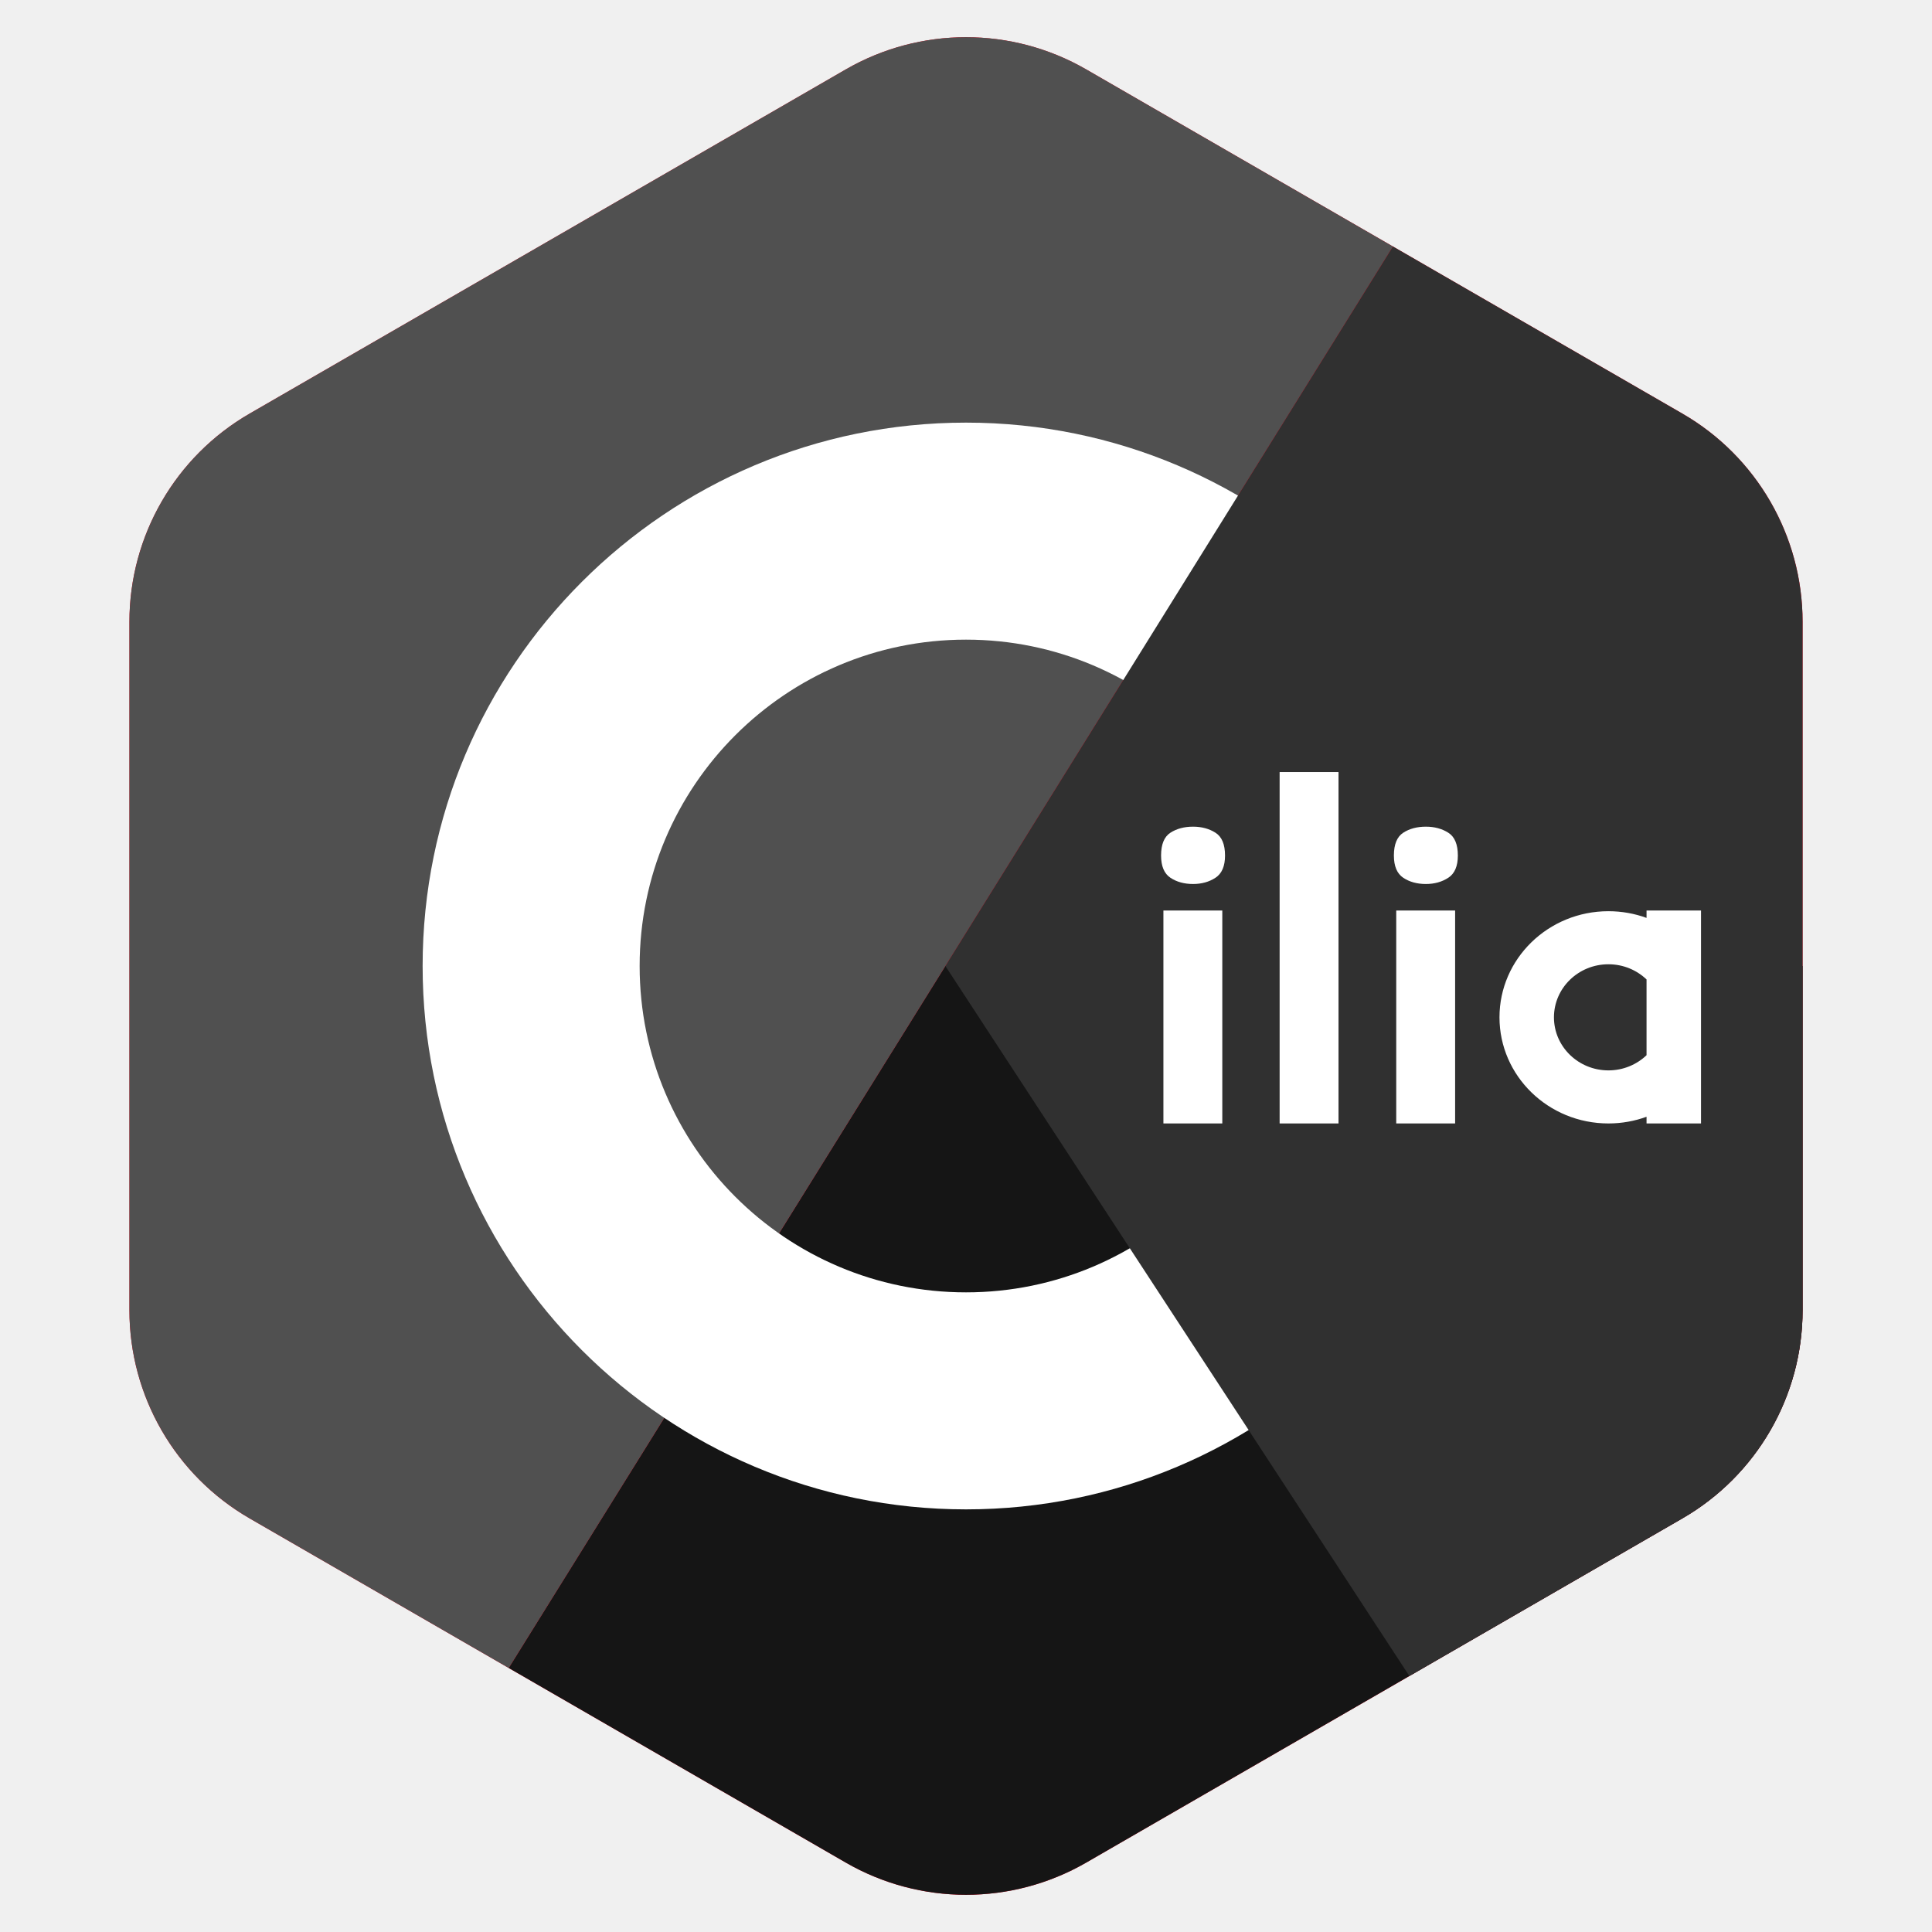
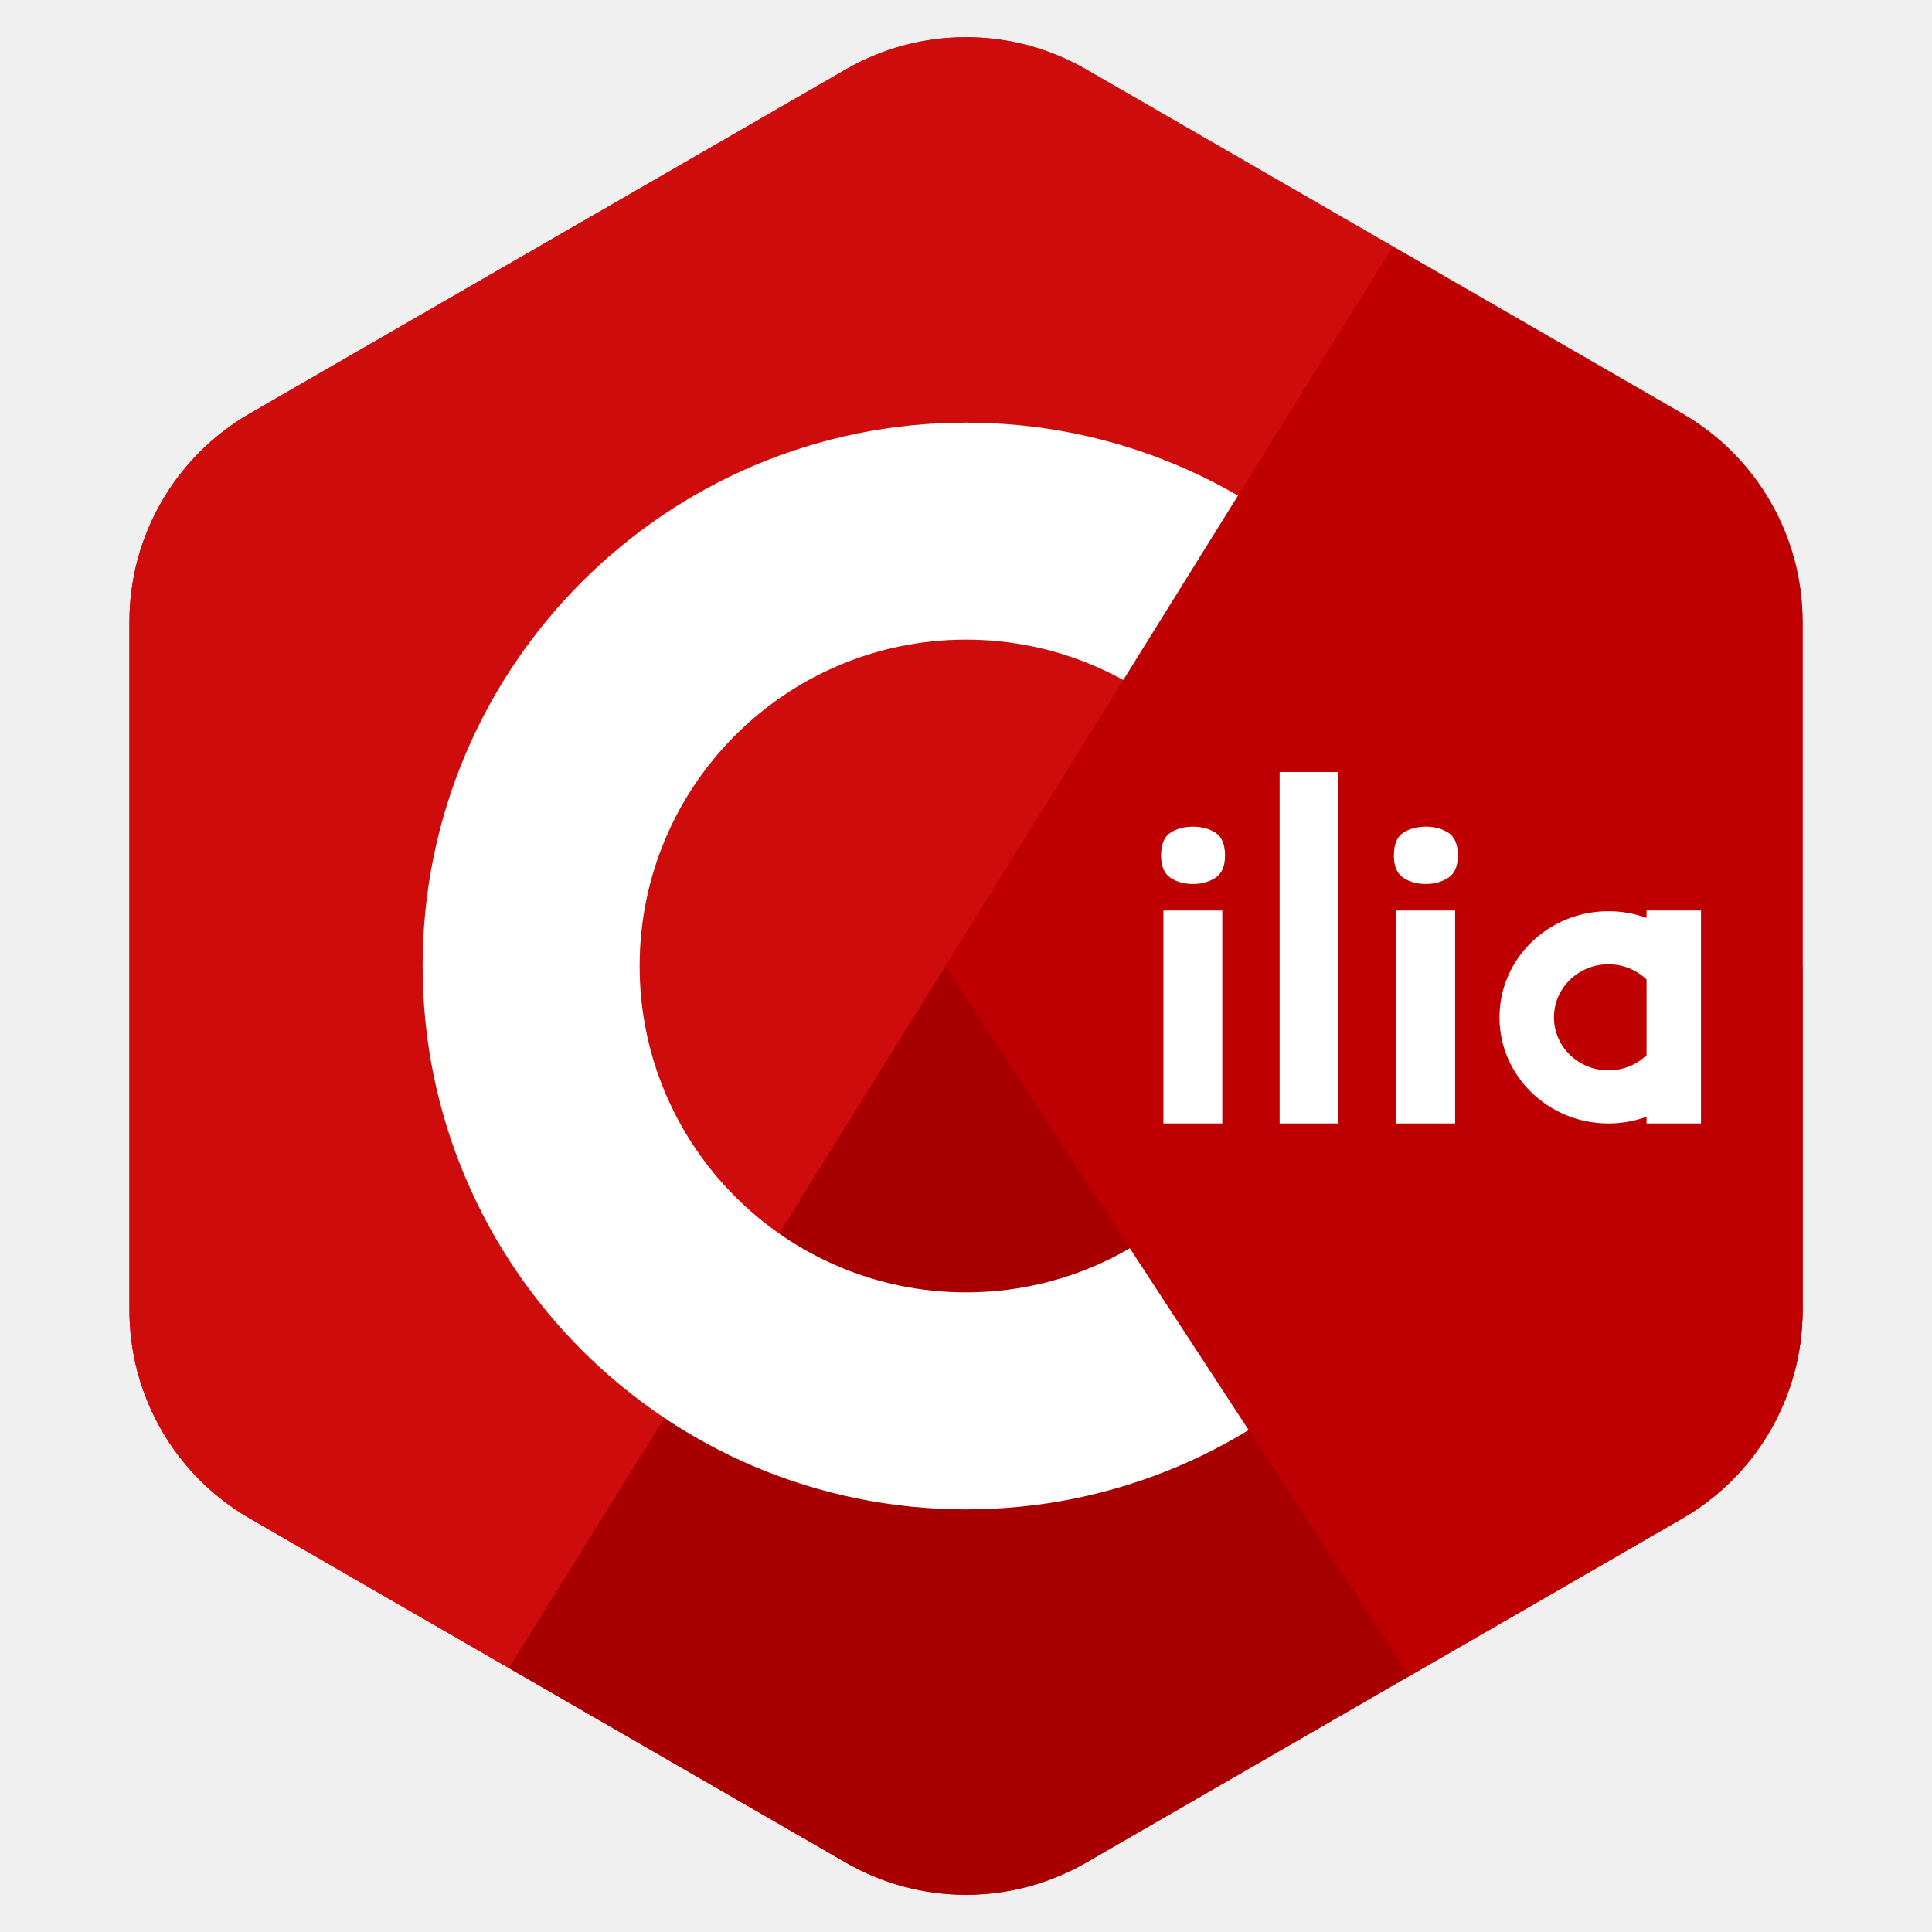
<svg xmlns="http://www.w3.org/2000/svg" width="100%" height="100%" viewBox="0 0 800 800" version="1.1" xml:space="preserve" style="fill-rule:evenodd;clip-rule:evenodd;stroke-linejoin:round;stroke-miterlimit:2;">
  <g transform="matrix(1.023848,0,0,1.02649,-111.924,-113.245)">
    <path d="M451.374,138.325C481.464,120.997 518.536,120.997 548.626,138.325C612.89,175.332 725.451,240.152 789.715,277.159C819.805,294.487 838.341,326.51 838.341,361.166L838.341,638.834C838.341,673.49 819.805,705.513 789.715,722.841C725.451,759.848 612.89,824.668 548.626,861.675C518.536,879.003 481.464,879.003 451.374,861.675C387.11,824.668 274.549,759.848 210.285,722.841C180.195,705.513 161.659,673.49 161.659,638.834L161.659,361.166C161.659,326.51 180.195,294.487 210.285,277.159C274.549,240.152 387.11,175.332 451.374,138.325Z" style="fill:rgb(255,0,27);" />
    <clipPath id="_clip1">
      <path d="M451.374,138.325C481.464,120.997 518.536,120.997 548.626,138.325C612.89,175.332 725.451,240.152 789.715,277.159C819.805,294.487 838.341,326.51 838.341,361.166L838.341,638.834C838.341,673.49 819.805,705.513 789.715,722.841C725.451,759.848 612.89,824.668 548.626,861.675C518.536,879.003 481.464,879.003 451.374,861.675C387.11,824.668 274.549,759.848 210.285,722.841C180.195,705.513 161.659,673.49 161.659,638.834L161.659,361.166C161.659,326.51 180.195,294.487 210.285,277.159C274.549,240.152 387.11,175.332 451.374,138.325Z" />
    </clipPath>
    <g clip-path="url(#_clip1)">
      <g transform="matrix(0.976708,0,0,0.974194,11.64623,12.9032)">
-         <path d="M252.227,884.596L491.46,500L846.41,500L846.41,884.596L252.227,884.596Z" style="fill:rgb(21,21,21);" />
+         <path d="M252.227,884.596L491.46,500L846.41,500L846.41,884.596L252.227,884.596Z" style="fill:rgb(168,0,0);" />
      </g>
      <g transform="matrix(0.976708,0,0,0.974194,11.64623,12.9032)">
-         <path d="M153.59,1043.167L846.41,-70.625L846.41,115.404L153.59,115.404L153.59,1043.167Z" style="fill:rgb(80,80,80);" />
+         <path d="M153.59,1043.167L846.41,-70.625L846.41,115.404L153.59,115.404L153.59,1043.167Z" style="fill:rgb(206,12,12);" />
      </g>
      <g transform="matrix(1.23197,0,0,1.228799,7.211851,8.480226)">
        <path d="M400,221.62C498.451,221.62 578.38,301.549 578.38,400C578.38,498.451 498.451,578.38 400,578.38C301.549,578.38 221.62,498.451 221.62,400C221.62,301.549 301.549,221.62 400,221.62ZM400,292.862C459.131,292.862 507.138,340.869 507.138,400C507.138,459.131 459.131,507.138 400,507.138C340.869,507.138 292.862,459.131 292.862,400C292.862,340.869 340.869,292.862 400,292.862Z" style="fill:white;" />
      </g>
      <g transform="matrix(0.976708,0,0,0.974194,11.64623,12.9032)">
-         <path d="M846.41,-70.625L491.46,500L846.41,1043.167L846.41,-70.625Z" style="fill:rgb(48,48,48);" />
+         <path d="M846.41,-70.625L491.46,500L846.41,1043.167L846.41,-70.625Z" style="fill:rgb(190,0,0);" />
      </g>
    </g>
  </g>
  <g transform="matrix(1.291882,0,0,1.291882,-288.1546,-191.8843)">
    <g transform="matrix(1,0,0,1,-17.84623,5.142695)">
      <path d="M632.672,435.231L632.672,503.481L613.797,503.481L613.797,435.231L632.672,435.231ZM623.297,408.356C626.047,408.356 628.443,409.002 630.484,410.293C632.526,411.585 633.547,414.022 633.547,417.606C633.547,421.022 632.526,423.397 630.484,424.731C628.443,426.064 626.047,426.731 623.297,426.731C620.464,426.731 618.047,426.064 616.047,424.731C614.047,423.397 613.047,421.022 613.047,417.606C613.047,414.022 614.047,411.585 616.047,410.293C618.047,409.002 620.464,408.356 623.297,408.356Z" style="fill:white;fill-rule:nonzero;" />
    </g>
    <g transform="matrix(1,0,0,1.185586,-17.84623,-88.2964)">
      <rect x="651.047" y="408.481" width="18.875" height="95" style="fill:white;fill-rule:nonzero;" />
    </g>
    <g transform="matrix(1,0,0,1,-17.84623,5.142695)">
      <path d="M707.297,435.231L707.297,503.481L688.422,503.481L688.422,435.231L707.297,435.231ZM697.922,408.356C700.672,408.356 703.068,409.002 705.109,410.293C707.151,411.585 708.172,414.022 708.172,417.606C708.172,421.022 707.151,423.397 705.109,424.731C703.068,426.064 700.672,426.731 697.922,426.731C695.089,426.731 692.672,426.064 690.672,424.731C688.672,423.397 687.672,421.022 687.672,417.606C687.672,414.022 688.672,411.585 690.672,410.293C692.672,409.002 695.089,408.356 697.922,408.356Z" style="fill:white;fill-rule:nonzero;" />
    </g>
  </g>
  <g transform="matrix(1.575439,0,0,1.534765,-636.1217,-364.8008)">
    <path d="M836.542,538.992C833.422,540.16 830.045,540.798 826.52,540.798C810.718,540.798 797.889,527.969 797.889,512.166C797.889,496.364 810.718,483.535 826.52,483.535C830.045,483.535 833.422,484.173 836.542,485.341L836.542,483.349L850.858,483.349L850.858,540.798L836.542,540.798L836.542,538.992ZM836.542,501.948C833.959,499.414 830.421,497.851 826.52,497.851C818.619,497.851 812.205,504.265 812.205,512.166C812.205,520.068 818.619,526.482 826.52,526.482C830.421,526.482 833.959,524.919 836.542,522.385L836.542,501.948Z" style="fill:white;" />
  </g>
</svg>
